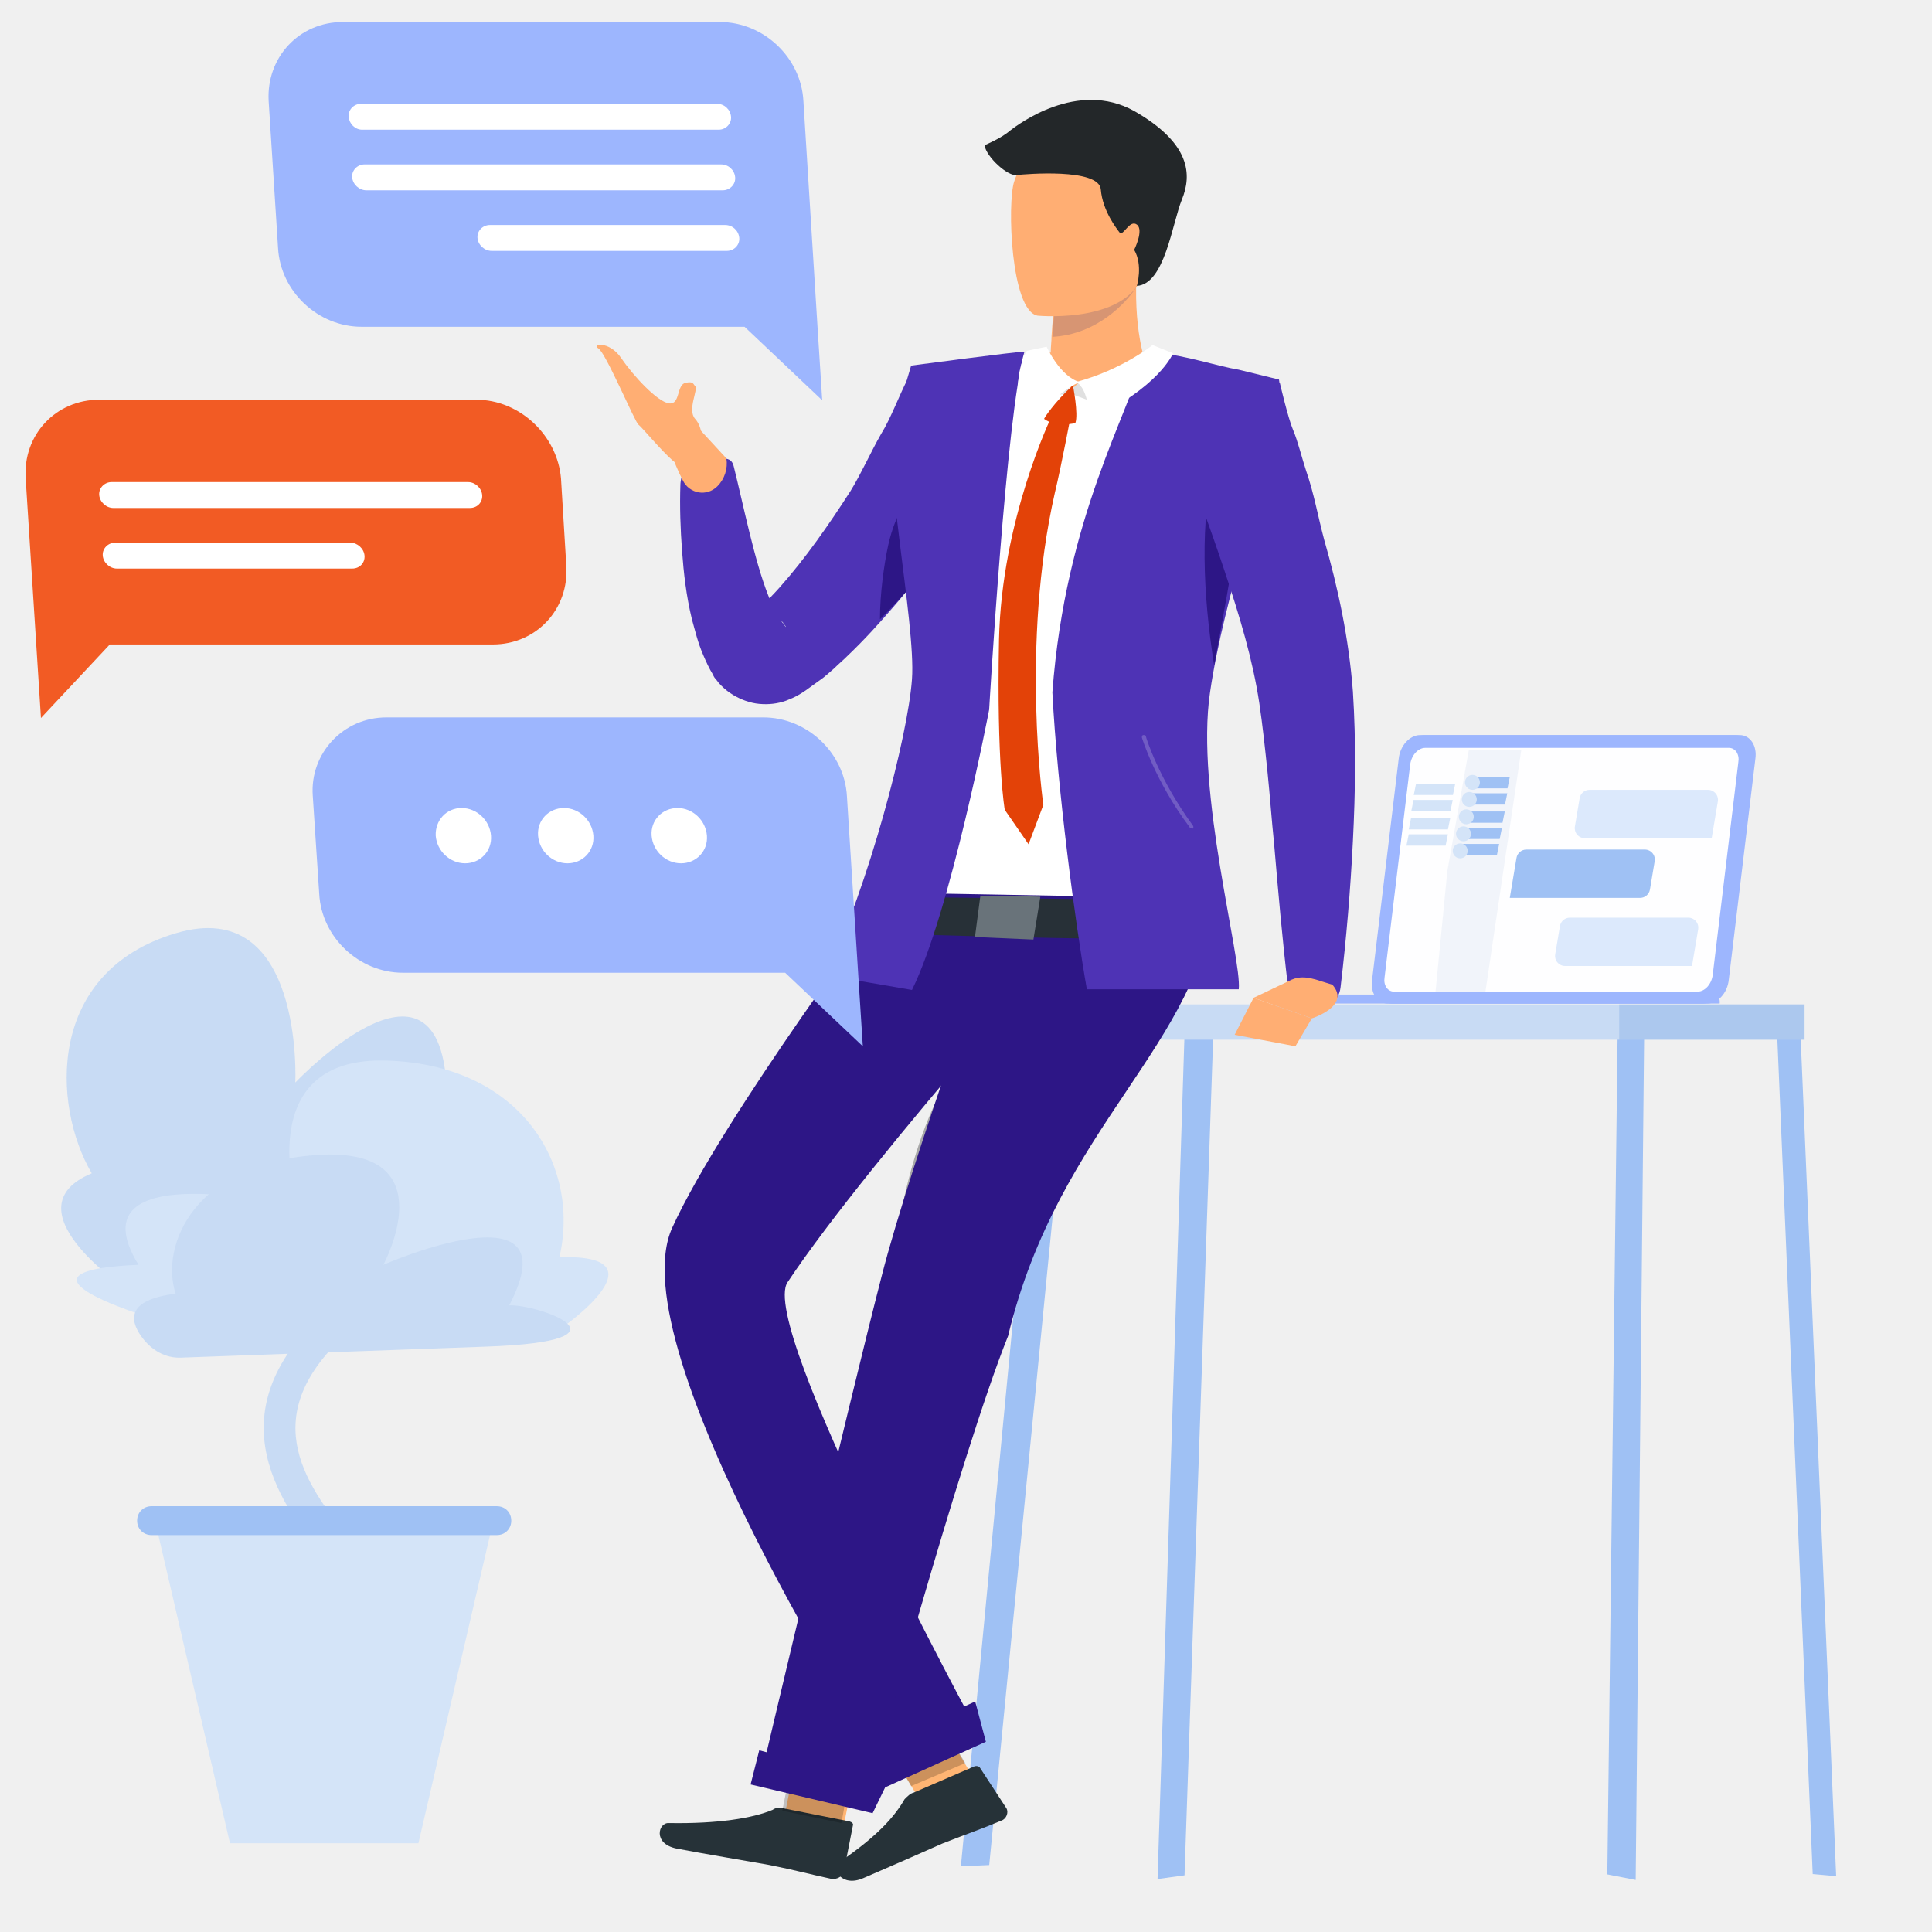
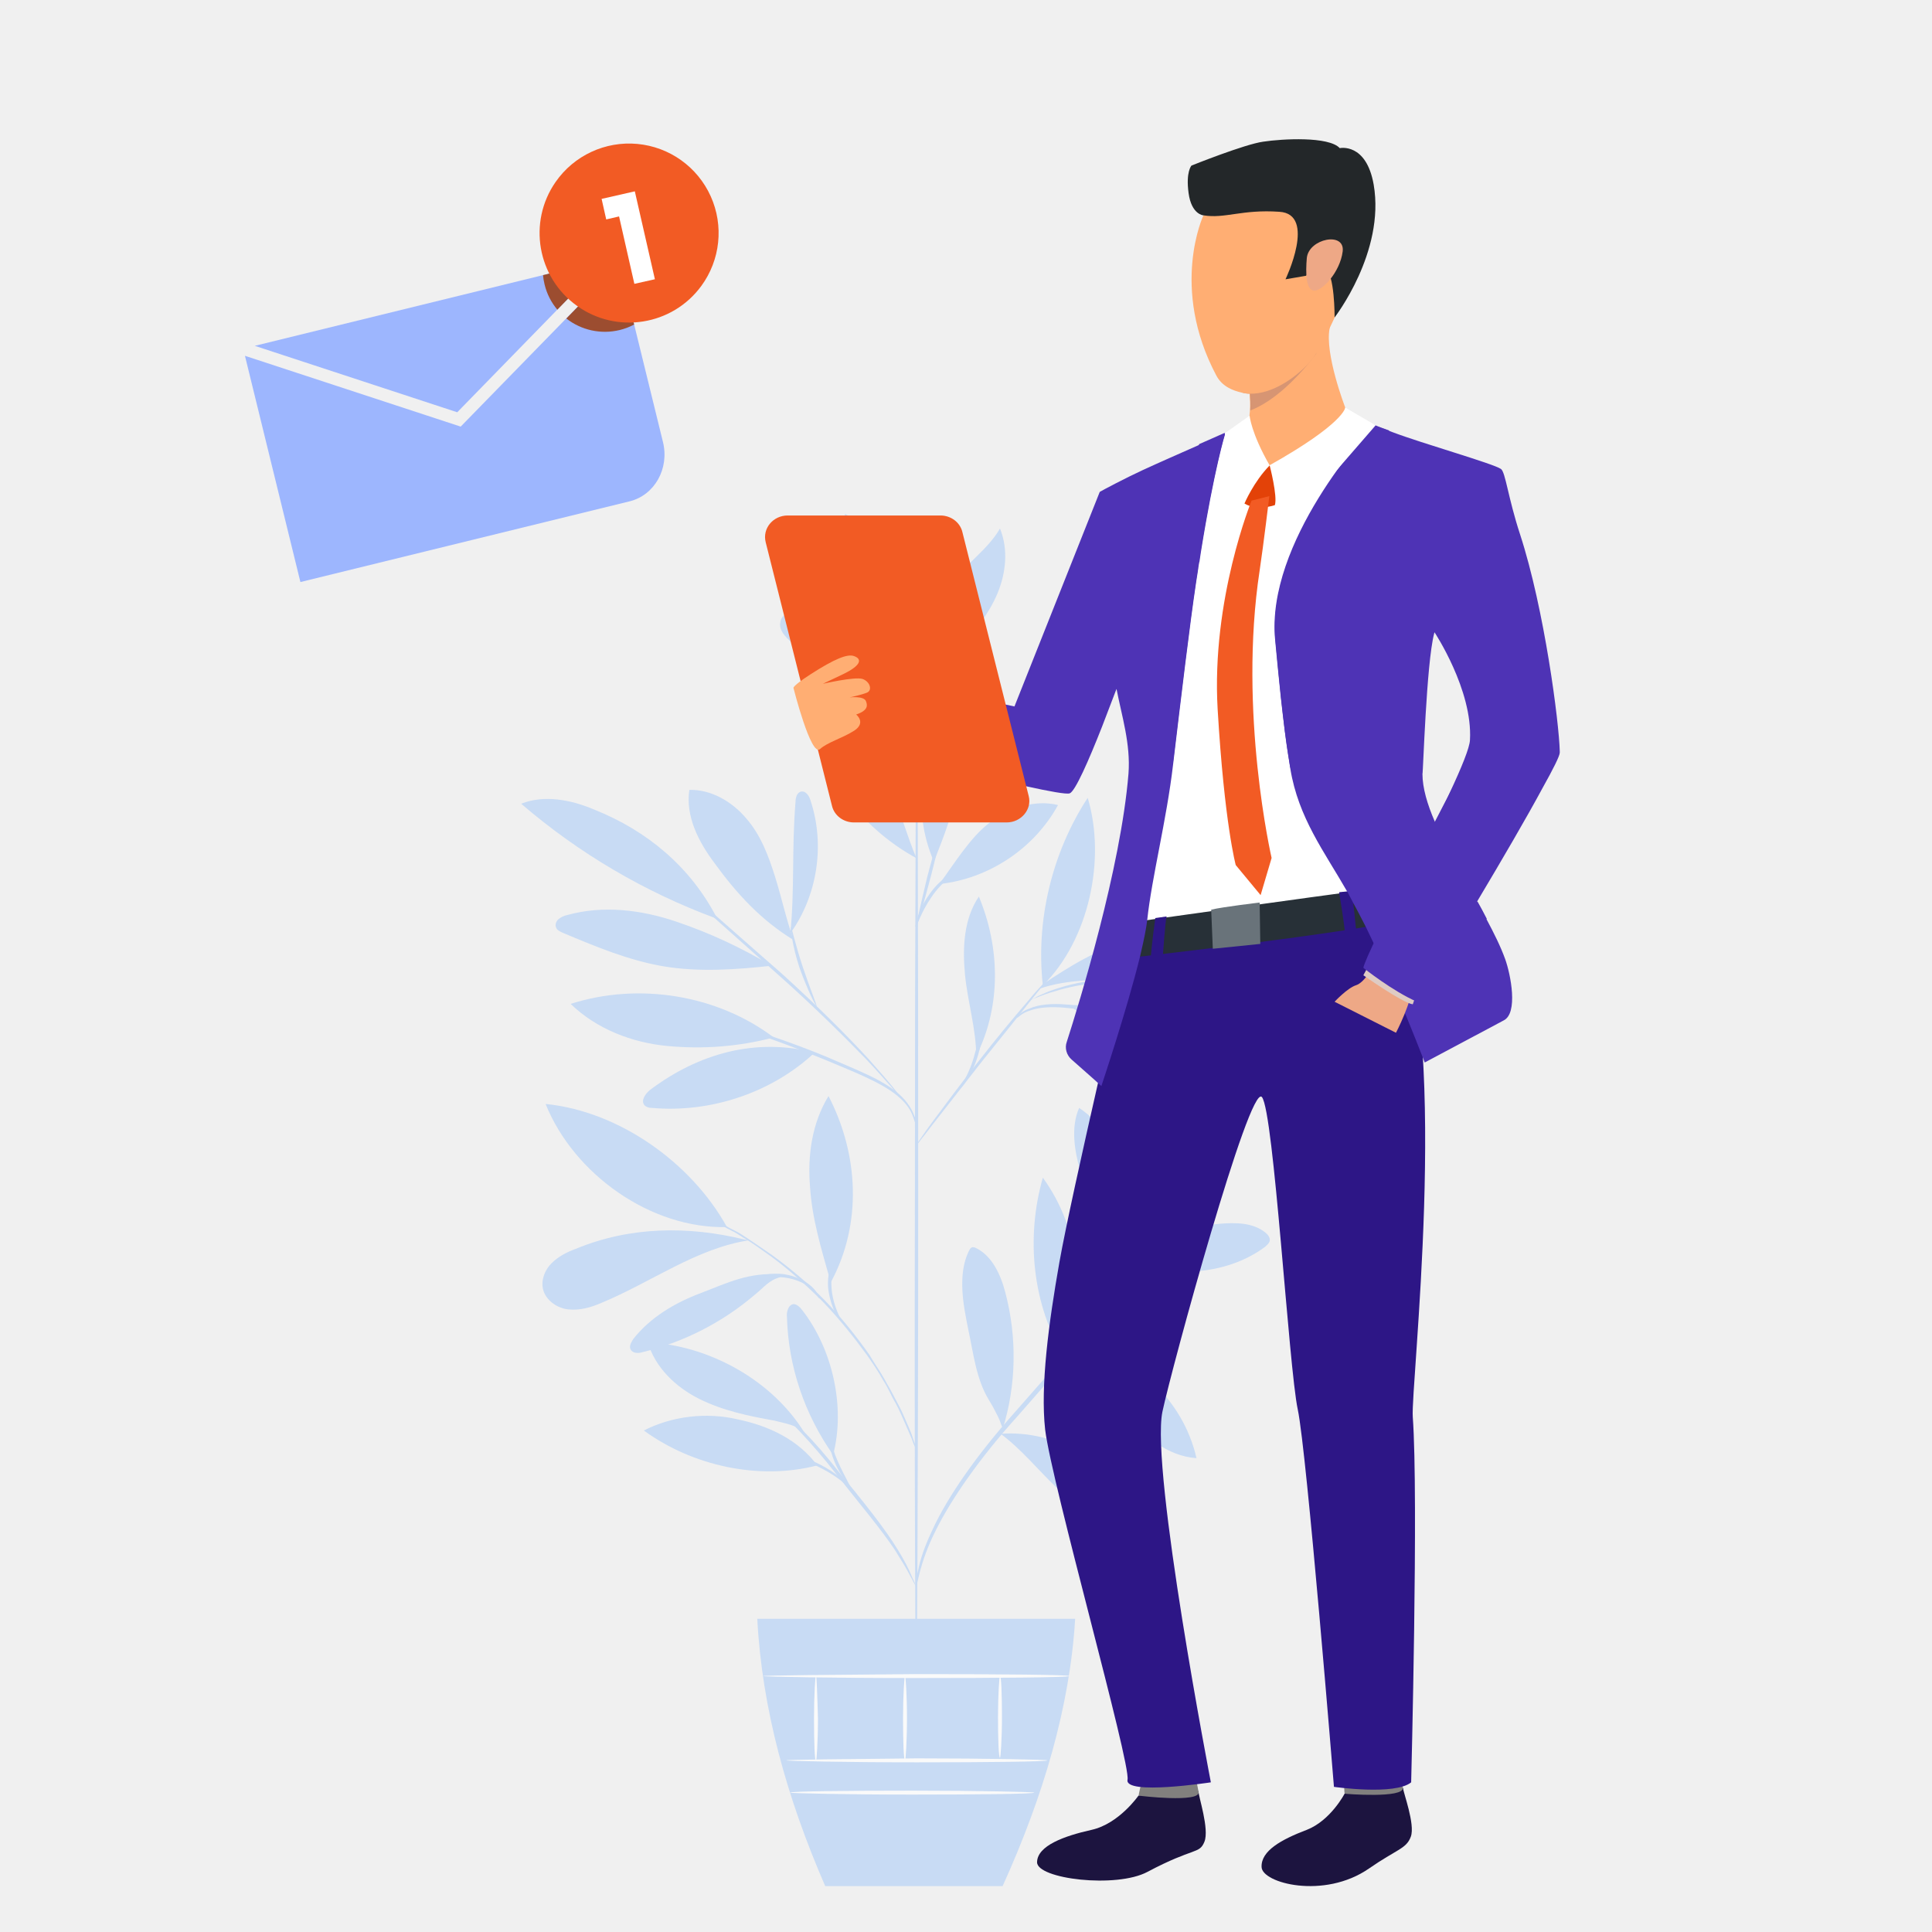
<svg xmlns="http://www.w3.org/2000/svg" width="193" height="193" fill="none">
-   <path d="M38.432 166.198c-.344 0-.687-.138-.962-.344-.687-.549-.824-1.511-.275-2.198.893-1.1-1.305-3.779-3.572-6.527-4.947-5.909-12.367-14.841-2.2-25.147 6.39-6.458 6.253-9.138 5.91-10.031-.619-1.511-3.573-1.855-4.604-1.855h-.068c-.894 0-1.58-.687-1.58-1.58s.686-1.58 1.58-1.58c.618 0 5.977.068 7.557 3.779 1.374 3.229-.756 7.626-6.596 13.466-8.107 8.245-2.542 14.909 2.405 20.886 3.16 3.779 6.115 7.421 3.642 10.512-.344.413-.825.619-1.237.619z" fill="#C8DBF4" />
-   <path d="M15.484 151.907h33.803L41.8 184.13H22.973l-7.489-32.223z" fill="#D4E4F8" />
-   <path d="M15.14 153.35h34.491c.824 0 1.443-.619 1.443-1.443 0-.825-.619-1.443-1.443-1.443h-34.49c-.825 0-1.443.618-1.443 1.443 0 .824.618 1.443 1.443 1.443z" fill="#9FC1F4" />
-   <path d="M44.272 117.966l-31.948 10.581S.78 120.714 9.164 117.21c-3.985-6.801-4.535-20.13 8.382-23.978C30.394 89.385 29.5 108.141 29.5 108.141s15.871-16.764 15.116 3.161c3.023-.825 15.802 2.198-.344 6.664z" fill="#C8DBF4" />
-   <path d="M17.614 132.463h38.75s10.238-7.214-.48-6.87c2.13-9.207-3.848-19.307-17.383-19.65-13.535-.344-8.794 14.634-8.794 14.634s-22.742-5.428-15.872 5.771c-11.199.481-5.427 3.367 3.78 6.115z" fill="#D4E4F8" />
-   <path d="M48.532 134.524l-30.437 1.1c-1.511.068-2.954-.687-3.985-2.13-1.168-1.649-1.443-3.642 3.435-4.26-1.58-4.809 1.855-13.191 14.497-13.878 12.573-.619 6.252 10.992 6.252 10.992s19.032-8.313 12.574 4.054c2.817-.137 13.397 3.573-2.336 4.122z" fill="#C8DBF4" />
-   <path d="M118.33 187.34l2.88-84.232-2.887.396-2.688 84.205 2.695-.369zm42.237-.093l1.032-84.23 2.645.516-.844 84.267-2.833-.553zm20.517-.035l-3.55-83.815 2.344.208 3.549 83.815-2.343-.208z" fill="#9FC1F4" />
-   <path d="M180.28 100.336h-79.566v3.527h79.566v-3.527z" fill="#C8DBF4" />
-   <path d="M98.82 186.311l8.186-83.708-3.034.136-7.984 83.7 2.832-.128z" fill="#9FC1F4" />
-   <path opacity=".2" d="M180.209 100.336h-18.454v3.527h18.454v-3.527z" fill="#3A7CD5" />
-   <path d="M142.315 73.432H173.8c1.037 0 1.75 1.067 1.555 2.379l-2.656 22.064c-.129 1.313-1.101 2.379-2.138 2.379h-31.485c-1.037 0-1.749-1.066-1.555-2.379l2.656-22.064c.194-1.312 1.166-2.379 2.138-2.379z" fill="#9DB6FE" />
-   <path d="M141.862 73.432h31.485c1.037 0 1.749 1.067 1.555 2.379l-2.656 22.064c-.13 1.313-1.102 2.379-2.138 2.379h-31.486c-1.036 0-1.749-1.066-1.554-2.379l2.656-22.064c.129-1.312 1.101-2.379 2.138-2.379z" fill="#9DB6FE" />
-   <path opacity=".99" d="M139.251 99.058c-.312 0-.562-.158-.75-.395-.187-.316-.249-.632-.187-1.027l2.56-21.266c.125-.949.812-1.66 1.499-1.66h30.345c.313 0 .562.158.75.395.187.316.249.632.187 1.028l-2.56 21.265c-.125.95-.812 1.66-1.499 1.66h-30.345z" fill="#fff" />
-   <mask id="mask0" maskUnits="userSpaceOnUse" x="138" y="74" width="36" height="26">
-     <path opacity=".99" d="M139.251 99.058c-.312 0-.562-.158-.75-.395-.187-.316-.249-.632-.187-1.027l2.56-21.266c.125-.949.812-1.66 1.499-1.66h30.345c.313 0 .562.158.75.395.187.316.249.632.187 1.028l-2.56 21.265c-.125.95-.812 1.66-1.499 1.66h-30.345z" fill="#fff" />
-   </mask>
-   <g mask="url(#mask0)">
-     <path d="M148.348 99.352l3.628-24.463h-5.24l-2.15 12.121-1.21 12.342h4.972z" fill="#F1F4FA" />
-   </g>
-   <path d="M129.423 99.352h41.786c.389 0 .648.41.583.902h-43.147c.065-.492.389-.902.778-.902z" fill="#9DB6FE" />
-   <path d="M97.09 177.357l-5.167 2.543-6.48-10.827 5.25-2.543 6.397 10.827z" fill="#FFB573" />
-   <path d="M91.266 179.079l6.07-2.624c.246-.082.493 0 .575.164l2.624 4.019c.246.41 0 1.066-.492 1.23-2.133.903-3.199 1.231-5.906 2.297-1.64.738-5.577 2.461-7.874 3.445-2.215.984-3.28-.984-2.46-1.558 3.855-2.625 5.577-4.594 6.561-6.316.328-.328.574-.575.902-.657z" fill="#263238" />
-   <path opacity=".2" d="M92.907 170.303l-5.167 2.542 3.28 5.578 5.414-2.297-3.527-5.823z" fill="#000" />
-   <path d="M89.052 89.099s-16.897 22.556-21.9 33.548c-5.496 12.057 20.752 52.823 20.752 52.823l9.597-2.789S75.719 132.53 78.67 128.1c8.203-12.385 31.953-38.755 31.953-38.755l-21.572-.246z" fill="#2D1686" />
-   <path opacity=".3" d="M95.368 106.734c-4.593 6.726-6.562 18.701-6.808 26.576 2.625-4.84 5.413-9.925 8.038-14.601 1.723-4.429 3.445-8.776 5.086-12.467-.41-2.543-2.789-4.594-6.316.492z" fill="#000" />
-   <path d="M98.485 173.994l-10.5 4.757-3.034-3.117 12.468-5.659 1.066 4.019z" fill="#2D1686" />
-   <path d="M100.453 43.658a79.432 79.432 0 01-3.28 5.905 81.92 81.92 0 01-3.692 5.578l-1.968 2.707c-.739.902-1.395 1.804-2.133 2.624-1.476 1.723-3.035 3.446-4.757 5.086-.41.41-.903.82-1.313 1.23-.492.41-.902.82-1.394 1.149l-1.477 1.066c-.164.082-.082.082-.656.41-.41.246-.82.41-1.23.574-.902.329-1.805.41-2.707.328-.902-.082-1.805-.41-2.625-.902a6.196 6.196 0 01-1.148-.902 3.564 3.564 0 01-.492-.574c-.164-.164-.328-.41-.328-.492-.41-.657-.739-1.395-.985-1.969-.574-1.312-.82-2.46-1.148-3.61-.574-2.378-.82-4.592-.984-6.807-.164-2.215-.246-4.43-.164-6.726.082-1.477 1.312-2.625 2.788-2.543 1.23.082 2.297-.328 2.543.82.985 3.938 2.05 9.351 3.445 12.878.328.82.739 1.723 1.149 2.297.164.328.41.574.574.82.082.082 0-.082-.082-.164s-.164-.164-.164-.246c-.164-.164-.328-.328-.492-.41-.329-.246-.739-.328-1.149-.41-.41-.082-.738 0-1.148.082-.328.082-.902.492-.492.164l.984-.902c.656-.657 1.312-1.313 1.969-2.051 2.542-2.87 4.84-6.152 7.054-9.597 1.066-1.722 2.05-3.937 3.035-5.66 1.066-1.722 1.804-3.855 2.706-5.577 1.559-1.805 5.742-1.805 7.71-1.313 2.625.82 3.282 4.594 2.051 7.137z" fill="#4E33B5" />
-   <path d="M88.724 54.485c-.41 1.886-.82 4.84-.82 7.382l.82-.82a67.675 67.675 0 005.578-6.562c.738-.902 1.394-1.887 2.05-2.871.41-1.066.738-2.05 1.148-3.117.082-.328.246-.656.329-1.066-2.707-1.313-7.547 0-9.105 7.054z" fill="#2D1686" />
-   <path d="M72.565 45.79l-2.953-3.199-2.953 1.395s.492 1.968 1.559 4.019c.656 1.312 2.378 1.64 3.445.574a3.24 3.24 0 00.902-2.789z" fill="#FFAE73" />
-   <path d="M80.783 169.283l-2.38 11.988 5.874 1.166 2.38-11.988-5.874-1.166z" fill="#FFB573" />
-   <path d="M78.23 180.642l6.643 1.312c.246.082.41.247.328.411l-.902 4.593c-.082.492-.738.82-1.23.738-2.297-.492-3.363-.82-6.234-1.394-1.804-.328-6.726-1.149-9.269-1.641-2.378-.492-1.804-2.625-.738-2.543 4.921.083 8.367-.492 10.335-1.312.328-.246.738-.246 1.067-.164z" fill="#263238" />
-   <path opacity=".2" d="M85.201 175.884l-5.823-1.148-1.23 6.152 5.905 1.23 1.148-6.234z" fill="#000" />
-   <path d="M100.704 89.267s-9.76 26.904-12.631 38.223c-3.2 12.386-12.058 49.953-12.058 49.953l10.745 1.641s9.105-33.568 13.944-45.626c5.033-21.02 19.458-29.263 20.506-43.945-6.562 0-20.506-.246-20.506-.246z" fill="#2D1686" />
-   <path d="M87.17 181.134l-12.187-2.871.864-3.414 12.718 3.414-1.395 2.871z" fill="#2D1686" />
-   <path d="M88.428 89.594s-.87.604-1.612 3.613c0 0 30.399 1.051 33.772.333 0 0 .719-3.32.066-3.475-.692-.159-32.226-.47-32.226-.47z" fill="#273037" />
-   <path d="M103.926 89.579s-4.458-.141-5.999-.036l-.532 4.062 5.839.254.692-4.28z" fill="#69737A" />
-   <path d="M92.497 40.13c.656-2.05 2.46-3.609 4.511-3.937 1.64-.246 2.461-.574 4.512-.656 3.609-.246 9.596 0 13.698.246 2.378.164 4.839.492 6.808.82h.082c2.132.328 3.527 2.379 3.117 4.512-1.067 5.577-3.938 15.092-4.43 24.197-.656 11.975-8.448 13.862.492 24.443l-32.317-.574c-.41-8.285 3.691-15.257 4.347-21.654 1.64-14.929-2.296-22.721-.82-27.397z" fill="#fff" />
-   <path d="M114.397 35.127c-1.64 6.316-7.956 16.487-9.268 34.04.492 9.597 2.296 23.178 3.445 29.658h15.174c.328-3.035-4.347-19.733-2.871-29.658 1.395-9.597 5.66-21.408 6.808-27.232.41-2.215.082-4.02.082-4.02l-4.019-.983c-2.05-.329-5.495-1.477-7.956-1.641-.492-.082-.984-.164-1.395-.164z" fill="#4E33B5" />
-   <path d="M100.699 37.506c5.168 2.87 14.109-.246 14.109-.246s-1.395-2.871-1.313-8.53v-.903c-.574-.246-1.558-.82-2.707-1.395l-5.249 2.707s-.328 1.64-.492 4.43c0 .492-.082 1.066-.082 1.64-2.543.82-4.266 2.297-4.266 2.297z" fill="#FFAE73" />
-   <path d="M105.621 29.221s-.328 1.64-.492 4.43c4.511-.247 7.382-3.446 8.366-4.922v-.902c-.574-.246-1.558-.82-2.707-1.395l-5.167 2.79z" fill="#D79573" />
-   <path d="M103.662 31.534s10.358.99 10.808-5.494c.541-6.485 2.162-10.628-4.413-11.53-6.575-.9-8.016 1.442-8.737 3.604-.72 2.071-.36 12.97 2.342 13.42z" fill="#FFAE73" />
-   <path d="M113.57 28.561s.63-2.071-.27-3.602c0 0 .991-1.982.27-2.522-.721-.54-1.351 1.17-1.711.81-.271-.36-1.712-2.161-1.892-4.323-.18-2.162-7.566-1.531-8.376-1.441-.901.18-3.063-1.801-3.243-2.972 0 0 1.712-.72 2.522-1.441.811-.63 6.755-5.134 12.43-1.982 5.674 3.243 5.764 6.395 4.773 8.827-.99 2.432-1.711 8.466-4.503 8.646z" fill="#232729" />
-   <path opacity=".2" d="M118.991 82.701c-.082 0-.164 0-.164-.082-3.445-4.593-4.758-8.94-4.758-8.94 0-.083 0-.247.164-.247.082 0 .246 0 .246.164 0 .082 1.313 4.266 4.676 8.859a.25.25 0 010 .328c-.082-.082-.164-.082-.164-.082z" fill="#fff" />
-   <path d="M121.288 46.282c-1.395 5.742-1.149 12.96 0 20.178 1.886-9.843 3.034-17.963 4.265-24.525-1.395-.902-3.117-.246-4.265 4.347z" fill="#2D1686" />
-   <path d="M89.38 41.77c.82-2.378 1.64-5.249 1.64-5.249s10.5-1.394 11.32-1.394c-1.805 5.988-3.527 35.762-3.527 35.762s-3.855 20.213-7.71 28.005l-8.613-1.483c4.265-8.858 8.203-23.815 8.613-29.556.41-5.66-3.117-22.311-1.723-26.084z" fill="#4E33B5" />
-   <path d="M107.835 38.162l-1.148 1.066 3.527 1.313-.41-1.313-1.969-1.066z" fill="#E0E0E0" />
-   <path d="M108.82 41.935s0-3.035-1.313-3.773c4.594-1.23 7.629-3.691 7.629-3.691l2.05.82s-1.394 3.445-8.366 6.644z" fill="#fff" />
-   <path d="M105.867 38.08c.246-.082.492.082.656.246l.574.984-3.691.328.656-.984c.082-.164.246-.246.328-.246l1.477-.328z" fill="#E0E0E0" />
-   <path d="M103.16 42.427s1.887-2.953 4.676-4.265c-1.969-.574-3.281-3.527-3.281-3.527l-1.969.41c-.082 0-2.297 4.347.574 7.382z" fill="#fff" />
-   <path d="M127.85 38.244s.82 3.527 1.312 4.675c.492 1.148.902 2.87 1.312 4.101.821 2.379 1.149 4.43 1.805 6.89 1.394 4.84 2.461 9.843 2.871 15.175.328 5.167.246 10.007 0 14.928a214.427 214.427 0 01-1.231 14.6c-.164 1.477-1.476 2.461-2.953 2.297-1.23-.164-2.132-1.148-2.296-2.296-.574-4.758-.985-9.597-1.395-14.355-.246-2.378-.41-4.757-.656-7.136-.246-2.379-.492-4.675-.82-6.89-.656-4.347-1.969-8.694-3.445-13.124a208.191 208.191 0 00-2.297-6.562c-.738-2.214-1.64-4.429-2.461-6.48l-.082-.082c-1.066-2.706.082-6.89 3.035-6.89 2.871-.164 7.301 1.149 7.301 1.149z" fill="#4E33B5" />
-   <path d="M128.67 98.04l-3.445 1.64 5.823 2.051s3.938-1.231 2.051-3.363l-1.066-.328c-1.641-.575-2.461-.493-3.363 0z" fill="#FFAE73" />
-   <path d="M123.338 103.371l6.07 1.148 1.641-2.788-5.824-2.051-1.887 3.691z" fill="#FFAE73" />
-   <path d="M107.179 38.49s.575 2.87.246 3.773c0 0-1.886.492-3.116-.41-.083 0 1.066-1.723 2.87-3.363z" fill="#E34208" />
-   <path d="M105.047 41.607s-5.004 10.335-5.25 22.31c-.246 12.386.574 16.98.574 16.98l2.379 3.444 1.476-3.937s-2.296-15.995 1.149-31.169c.656-2.707 1.64-7.956 1.64-7.956l-1.968.328z" fill="#E34208" />
-   <path d="M70.104 47.595s-1.722-.657-2.87-1.559c-1.149-.984-3.117-3.363-3.446-3.609-.328-.164-3.28-7.218-4.019-7.628-.738-.41 1.067-.82 2.297.984 1.23 1.805 3.609 4.347 4.757 4.511 1.149.165.739-1.804 1.64-2.05.821-.164.739.082.985.328.328.328-.82 2.379 0 3.28.82.903.574 2.298 1.148 3.036.575.738.657-.328.657-.328l-1.149 3.035z" fill="#FFAE73" />
-   <path d="M34.24 2.201h37.672c4.348 0 8.11 3.527 8.345 7.875l1.41 22.568.47 7.346-7.757-7.346H36.12c-4.348 0-8.11-3.526-8.344-7.875l-.94-14.692C26.6 5.726 29.89 2.2 34.24 2.2z" fill="#9DB6FE" />
-   <path d="M36.18 12.956h35.614c.705 0 1.293-.588 1.234-1.293a1.411 1.411 0 00-1.41-1.293H36.062c-.705 0-1.293.588-1.234 1.293.059.705.646 1.293 1.352 1.293zm.411 6.054h35.615c.705 0 1.293-.588 1.234-1.293a1.411 1.411 0 00-1.41-1.293H36.414c-.705 0-1.293.587-1.234 1.293.059.705.705 1.293 1.41 1.293zm12.518 6.053h23.508c.705 0 1.293-.588 1.234-1.293a1.411 1.411 0 00-1.41-1.293H48.933c-.706 0-1.293.588-1.234 1.293.058.705.705 1.293 1.41 1.293z" fill="#fff" />
-   <path d="M47.581 39.931H9.91c-4.35 0-7.64 3.527-7.346 7.876L3.62 64.38l.47 7.346 6.877-7.346h38.259c4.349 0 7.64-3.526 7.346-7.875l-.53-8.698c-.352-4.29-4.113-7.876-8.462-7.876z" fill="#F25B24" />
-   <path d="M46.934 50.745H11.32c-.705 0-1.352-.588-1.41-1.293-.06-.705.529-1.293 1.234-1.293h35.614c.706 0 1.352.588 1.41 1.293.06.705-.47 1.293-1.233 1.293zM35.18 56.798H11.674c-.705 0-1.352-.587-1.41-1.293-.06-.705.528-1.293 1.233-1.293h23.508c.706 0 1.352.588 1.41 1.293.06.706-.47 1.293-1.233 1.293z" fill="#fff" />
-   <path d="M38.59 71.667h37.67c4.35 0 8.11 3.526 8.346 7.875l1.117 17.631.47 7.346-7.758-7.346h-38.2c-4.35 0-8.11-3.526-8.345-7.875l-.647-9.814c-.294-4.232 3.056-7.817 7.346-7.817z" fill="#9DB6FE" />
-   <path d="M53.752 83.48c.117 1.528 1.41 2.762 2.938 2.762 1.528 0 2.704-1.234 2.586-2.762-.117-1.528-1.41-2.762-2.938-2.762-1.528 0-2.704 1.234-2.586 2.762zm-10.226 0c.117 1.528 1.41 2.762 2.938 2.762 1.528 0 2.704-1.234 2.586-2.762-.117-1.528-1.41-2.762-2.938-2.762-1.528 0-2.645 1.234-2.586 2.762zm21.568 0c.118 1.528 1.41 2.762 2.939 2.762 1.528 0 2.703-1.234 2.586-2.762-.118-1.528-1.41-2.762-2.939-2.762-1.528 0-2.703 1.234-2.586 2.762z" fill="#fff" />
-   <path d="M141.458 78.29h3.915l-.23 1.129h-3.914l.229-1.13z" fill="#D4E4F8" />
-   <path d="M146.908 77.626h3.914l-.229 1.13h-3.915l.23-1.13z" fill="#9FC1F4" />
-   <path d="M157.802 79.737a.999.999 0 01.986-.834h11.832a1 1 0 01.986 1.166l-.615 3.662h-12.678a1 1 0 01-.987-1.166l.476-2.828zm-1.967 12.77a1 1 0 01.986-.835h11.833a1 1 0 01.986 1.166l-.615 3.662h-12.679a1 1 0 01-.986-1.166l.475-2.827z" fill="#DCE9FC" />
-   <path d="M151.493 85.704a1 1 0 01.987-.835h11.832a1 1 0 01.986 1.166l-.475 2.828a1 1 0 01-.986.834h-13.014l.67-3.993z" fill="#9FC1F4" />
-   <path d="M141.208 79.91h3.915l-.229 1.129h-3.915l.229-1.13z" fill="#D4E4F8" />
-   <path d="M146.658 79.246h3.915l-.229 1.13h-3.915l.229-1.13z" fill="#9FC1F4" />
-   <path d="M140.959 81.727h3.915l-.229 1.13h-3.915l.229-1.13z" fill="#D4E4F8" />
-   <path d="M146.409 81.064h3.915l-.229 1.13h-3.915l.229-1.13zm-.28 1.62h3.914l-.229 1.13H145.9l.229-1.13z" fill="#9FC1F4" />
-   <path d="M140.726 83.347h3.915l-.229 1.13h-3.915l.229-1.13z" fill="#D4E4F8" />
-   <path d="M145.848 84.305h3.915l-.229 1.129h-3.915l.229-1.13z" fill="#9FC1F4" />
-   <circle cx="147.092" cy="78.157" r=".746" fill="#D4E4F8" />
-   <circle cx="146.779" cy="79.86" r=".746" fill="#D4E4F8" />
-   <circle cx="146.479" cy="81.596" r=".746" fill="#D4E4F8" />
-   <circle cx="146.199" cy="83.298" r=".746" fill="#D4E4F8" />
-   <circle cx="145.869" cy="85" r=".746" fill="#D4E4F8" />
+   <path d="M112.214 125.539a21.813 21.813 0 019.619-3.288c1.581-.132 3.294-.132 4.546.855.263.197.527.526.461.855-.066.263-.263.394-.461.592-3.887 2.894-9.817 3.288-14.165.986zm.264-.263c2.174-1.71 4.348-3.42 6.193-5.459 1.845-2.039 3.36-4.472 3.887-7.169.197-.789.197-1.775-.33-2.433-4.941 3.88-8.828 8.879-9.75 15.061z" fill="#C8DBF4" />
+   <path d="M112.28 125.539c.396-2.697.527-5.459-.131-8.155-.593-2.631-2.043-5.196-4.349-6.709-.856 1.973-.461 4.275.132 6.38a31.033 31.033 0 004.282 9.076m-4.809 8.09c2.965.329 5.534 1.907 7.708 3.88a14.747 14.747 0 014.414 7.564c-2.898-.198-5.336-2.237-7.115-4.473-1.779-2.302-3.03-4.801-5.007-6.971zm-1.054 1.381c2.372-5.854 1.515-12.891-2.174-17.955-1.713 5.985-1.054 12.693 2.174 17.955zm-6.391 7.629c2.701-.197 5.403.461 7.708 1.776 2.306 1.315 4.217 3.354 5.403 5.722.132.329.329.723.066 1.052-.198.263-.527.263-.857.263-2.569-.197-4.875-1.71-6.786-3.486-1.844-1.775-3.491-3.814-5.534-5.327zm.198-.46c1.384-4.407 1.45-9.208.264-13.68-.461-1.776-1.318-3.618-2.9-4.407-.13-.066-.329-.131-.46-.066-.132.066-.198.198-.264.329-.593 1.184-.725 2.565-.659 3.946.066 1.316.33 2.631.593 3.947.527 2.433.79 4.998 2.109 7.103.329.526.593 1.052.856 1.578.264.526.264.724.461 1.118m-16.932 2.697c1.252-4.801-.066-10.589-3.096-14.47-.198-.263-.527-.591-.857-.591-.527.065-.724.789-.658 1.315.131 4.933 1.778 9.734 4.611 13.746zm-1.581 1.052c-5.798 1.513-12.452.066-17.327-3.486 2.833-1.447 6.259-1.841 9.355-1.118 3.163.658 6.061 2.039 7.972 4.604zm-1.252-3.223c-3.228-5.261-9.487-8.747-15.68-9.076.725 2.499 2.767 4.472 5.14 5.656 2.37 1.184 4.94 1.71 7.51 2.171.988.263 2.371.46 3.03 1.249zm2.504-15.389c-.857-3.026-1.779-6.051-1.977-9.208-.263-3.157.198-6.38 1.845-9.076 3.03 5.853 3.36 12.759.264 18.547M72.62 122.58c-3.558-6.446-10.805-11.576-18.118-12.299 2.833 7.037 10.54 12.496 18.117 12.299zm2.24 1.315c-5.271.789-9.817 4.209-14.758 6.248-1.054.46-2.174.789-3.36.658-1.12-.132-2.24-.921-2.504-2.039-.197-.921.198-1.907.857-2.565.659-.658 1.515-1.118 2.437-1.447 5.403-2.236 11.2-2.302 16.866-.921" fill="#C8DBF4" />
+   <path d="M77.956 127.578c-1.186.329-1.581.986-2.57 1.776a27.13 27.13 0 01-11.2 5.722c-.395.131-.988.131-1.185-.264-.198-.328.065-.723.263-1.052 1.713-2.17 4.15-3.617 6.786-4.604 2.57-.986 4.81-2.104 7.906-1.841m3.426-22.164c-4.283 4.012-10.41 6.051-16.273 5.524-.264 0-.527-.065-.725-.263-.395-.46.066-1.118.527-1.512 4.875-3.683 10.607-5.262 16.47-3.749z" fill="#C8DBF4" />
+   <path d="M77.297 103.638c-5.666-4.275-13.506-5.525-20.292-3.354 2.57 2.499 6.127 3.88 9.685 4.209 3.558.329 7.115.066 10.607-.855zm1.647-10.26c.46-4.735.132-8.484.527-13.285 0-.395.132-.855.461-.987.527-.197.922.395 1.054.92 1.45 4.407.659 9.472-2.042 13.22" fill="#C8DBF4" />
+   <path d="M79.273 93.904c-3.228-1.973-5.665-4.604-7.905-7.695-1.581-2.104-2.9-4.67-2.504-7.3 2.174-.066 4.282 1.184 5.666 2.828 1.45 1.644 2.24 3.749 2.899 5.853.659 2.105 1.12 4.275 1.844 6.314zm-7.773-2.17A63.644 63.644 0 0152.063 80.29c2.306-.921 5.007-.395 7.313.592 5.27 2.104 9.619 5.721 12.254 10.852m5.47 4.736c-3.558.394-7.248.657-10.805.065-3.492-.592-6.786-1.973-10.08-3.354-.264-.132-.593-.263-.66-.526-.131-.263 0-.658.264-.855a2.04 2.04 0 01.857-.395c3.557-.986 7.379-.526 10.87.658 3.492 1.184 6.39 2.565 9.553 4.406zm20.488 8.878c2.438-4.933 2.306-10.72.198-15.785-1.515 2.236-1.647 5.13-1.383 7.827.263 2.696 1.12 5.459 1.12 8.155m9.816-5.13c6.127-.131 12.254 2.5 16.405 6.972-3.031.46-6.193-.329-8.96-1.644-2.767-1.381-5.271-3.223-7.708-5.13m6.851-2.368c2.965-.263 5.864-.592 8.763.263 2.898.855 5.468 2.894 6.654 5.656-2.767.329-5.6-.394-8.17-1.513-2.569-1.249-4.941-2.828-7.247-4.406zm-9.75.065c2.701-1.775 5.468-3.551 8.564-4.274 3.163-.724 6.786-.198 8.96 2.17-2.503 1.513-5.6 1.644-8.564 1.644-2.965 0-6.523-.066-9.29.921" fill="#C8DBF4" />
+   <path d="M104.177 98.442c4.612-4.538 6.325-12.627 4.48-18.744-3.558 5.459-5.205 12.233-4.48 18.744zM91.528 85.683c-.857-2.04-1.45-4.144-2.24-6.183-.79-2.038-1.713-4.077-3.229-5.722-1.449-1.644-3.491-2.828-5.665-2.96 1.383 6.183 5.468 11.774 11.068 14.865m2.372 2.631c1.449-1.973 3.096-4.67 5.007-6.117 1.976-1.447 4.479-2.367 6.851-1.775-2.372 4.34-6.917 7.366-11.858 7.892zm-.462-2.434c.922-2.367 1.91-4.8 2.24-7.366.395-2.565.132-5.261-1.12-7.432-2.503 4.736-3.36 9.866-1.252 14.864m-1.712-14.864c-1.45-4.735-5.732-8.221-10.41-9.8-.593-.197-1.186-.394-1.844-.263-.593.066-1.252.527-1.318 1.119-.198.789.527 1.512 1.12 2.038a35.607 35.607 0 0012.452 6.906zm-.066-3.88c-.198-3.026-.396-6.117-1.384-9.01-.988-2.895-2.899-5.591-5.666-6.84-.461 3.09.857 6.116 2.504 8.747 1.647 2.63 3.623 5.13 4.612 8.09m-.001 1.117c1.186-3.42 1.318-7.826 3.36-10.786 1.45-2.105 3.756-3.552 5.007-5.722.857 2.105.593 4.472-.263 6.511-.857 2.04-2.306 3.815-3.821 5.46-1.516 1.578-2.833 2.827-4.283 4.537z" fill="#C8DBF4" />
+   <path d="M91.527 170.657c.066 0 .198-22.954.198-51.3 0-28.347-.066-51.3-.132-51.3s-.198 22.953-.198 51.3c-.065 28.346.066 51.3.132 51.3z" fill="#C8DBF4" />
+   <path d="M71.434 101.862s.329.132.856.329c.593.197 1.45.46 2.372.789a121.25 121.25 0 017.774 2.894c2.965 1.25 5.732 2.302 7.313 3.683.79.658 1.252 1.381 1.45 1.973.197.526.263.855.329.855v-.263c0-.131-.066-.395-.198-.658-.198-.592-.659-1.381-1.45-2.104-.79-.724-1.91-1.381-3.162-1.973-1.252-.592-2.7-1.184-4.216-1.842-3.03-1.249-5.798-2.17-7.774-2.828-.988-.329-1.845-.526-2.438-.723a13.075 13.075 0 01-.856-.132z" fill="#C8DBF4" />
+   <path d="M64.845 85.749l.264.263c.198.197.461.394.725.723.658.592 1.647 1.447 2.767 2.5 2.371 2.104 5.6 4.998 9.157 8.155 3.558 3.157 6.654 6.248 8.828 8.484 1.055 1.118 1.91 2.105 2.504 2.762.263.329.461.526.659.79a.792.792 0 00.263.263s-.066-.132-.197-.263a11.92 11.92 0 00-.593-.79c-.527-.657-1.384-1.644-2.438-2.828-2.108-2.302-5.205-5.393-8.762-8.616-3.624-3.156-6.852-6.05-9.224-8.09-1.186-.986-2.108-1.84-2.833-2.433-.33-.263-.593-.46-.79-.657-.198-.263-.33-.33-.33-.263z" fill="#C8DBF4" />
+   <path d="M81.58 100.547c.065-.066-.66-1.776-1.384-3.946-.725-2.17-1.12-4.012-1.186-4.012-.066 0 .132 1.907.856 4.077.396 1.118.79 2.04 1.12 2.763.33.723.593 1.118.593 1.118zm9.947 13.877s.198-.197.527-.658c.396-.46.857-1.118 1.384-1.775 1.186-1.513 2.833-3.618 4.677-5.985 1.845-2.302 3.558-4.407 4.744-5.92.593-.723 1.054-1.315 1.449-1.775.33-.395.527-.658.527-.658l-.593.592a24.52 24.52 0 00-1.515 1.71 150.03 150.03 0 00-4.81 5.853c-1.844 2.302-3.425 4.473-4.611 6.051a42.927 42.927 0 00-1.318 1.842c-.329.46-.527.723-.46.723z" fill="#C8DBF4" />
+   <path d="M95.876 108.768c.066.066 1.251-1.316 1.844-3.42.462-1.513.462-2.828.396-3.486h-.132c.066.263.132.395.132.395v-.395h-.132c-.066.592-.132 1.907-.593 3.354-.527 2.105-1.581 3.552-1.515 3.552zm5.731-7.103c.066.066.396-.461 1.318-.724.857-.329 2.174-.394 3.558-.263 1.449.132 2.701.329 3.623.592.923.197 1.45.395 1.515.329 0-.066-.527-.263-1.449-.592-.922-.263-2.174-.592-3.623-.658-1.45-.131-2.833 0-3.69.395-.988.329-1.317.921-1.252.921zm1.318-1.775c0 .065.725-.33 1.976-.724 1.252-.395 2.965-.855 4.942-.987 1.976-.131 3.755 0 5.007.263 1.251.198 2.042.46 2.042.395 0 0-.198-.132-.527-.197-.33-.132-.857-.263-1.515-.395-1.252-.263-3.097-.526-5.073-.329-1.977.132-3.756.658-5.007 1.118-.593.263-1.12.46-1.384.658a3.754 3.754 0 01-.461.197zm-11.397-7.301c.065 0 .724-2.236 1.449-4.999.725-2.762 1.186-5.064 1.12-5.064-.066 0-.725 2.236-1.45 4.999-.658 2.762-1.185 5.064-1.12 5.064z" fill="#C8DBF4" />
+   <path d="M91.462 92.588c.131 0 .527-1.447 1.58-2.96 1.055-1.578 2.373-2.367 2.373-2.433 0-.065-.396.132-.923.46-.527.33-1.186.987-1.713 1.776-1.12 1.579-1.383 3.157-1.317 3.157zm.065 65.836c.066 0 .132-.526.395-1.513.264-.986.725-2.367 1.516-3.946 1.58-3.223 4.48-7.366 8.169-11.444 1.845-2.104 3.558-4.012 5.073-5.919 1.515-1.842 2.767-3.683 3.624-5.262.922-1.578 1.515-2.959 1.844-3.88.198-.46.264-.855.33-1.118.066-.263.131-.395.066-.395 0 0-.198.527-.593 1.447a33.87 33.87 0 01-1.911 3.815c-.922 1.578-2.174 3.288-3.689 5.13-1.516 1.841-3.294 3.815-5.073 5.853-3.69 4.144-6.589 8.287-8.104 11.576-.79 1.644-1.252 3.025-1.45 4.078-.13.526-.197.855-.197 1.183v.395zm-18.183-20.52s.33.197.922.526c.593.329 1.45.855 2.438 1.644.988.79 2.108 1.776 3.228 2.96a58.542 58.542 0 013.492 4.078c2.371 3.025 4.611 5.656 5.995 7.76.659 1.053 1.186 1.908 1.515 2.565.33.592.527.987.527.987s0-.066-.066-.263c-.065-.197-.197-.395-.329-.724-.264-.657-.725-1.578-1.383-2.63-1.318-2.171-3.492-4.867-5.93-7.827-1.186-1.513-2.372-2.894-3.558-4.078a40.413 40.413 0 00-3.294-2.959c-1.054-.724-1.91-1.25-2.569-1.579-.33-.131-.593-.263-.725-.329l-.263-.131z" fill="#C8DBF4" />
+   <path d="M73.015 144.547c0 .065.79.131 2.042.263 1.252.131 2.965.394 4.744.92 1.779.592 3.294 1.447 4.282 2.237.988.789 1.45 1.381 1.515 1.381 0 0-.066-.197-.33-.461-.197-.263-.592-.657-1.053-1.052-.988-.855-2.438-1.776-4.348-2.368-1.845-.592-3.624-.723-4.876-.855-1.186-.065-1.976-.065-1.976-.065z" fill="#C8DBF4" />
+   <path d="M84.94 148.624c.131-.066-.791-1.447-1.516-3.288-.659-1.908-.79-3.552-.922-3.486-.066 0-.066.395.066 1.052.065.658.263 1.579.593 2.565a8.24 8.24 0 001.185 2.302c.33.592.593.921.593.855zM67.48 120.08s.132.066.33.198c.263.131.593.263.922.46.396.197.923.395 1.516.723a17.89 17.89 0 011.91.987c.33.197.725.395 1.12.592.395.197.725.46 1.186.723.79.461 1.647 1.118 2.504 1.71 1.712 1.25 3.491 2.828 5.204 4.538 1.713 1.776 3.163 3.618 4.414 5.328.593.855 1.186 1.71 1.647 2.565.264.394.462.789.66 1.184.197.394.394.789.592 1.118.395.723.659 1.381.922 1.973.264.592.462 1.052.66 1.513.131.394.263.723.395.986a2.8 2.8 0 00.131.329s0-.132-.066-.329c-.065-.263-.197-.592-.329-.986-.132-.461-.33-.921-.593-1.513-.263-.592-.527-1.25-.922-1.973-.198-.395-.396-.724-.593-1.118-.198-.395-.461-.79-.659-1.184-.461-.855-1.054-1.644-1.581-2.565-1.252-1.776-2.701-3.618-4.414-5.393-1.713-1.776-3.558-3.289-5.27-4.538a176.13 176.13 0 00-2.504-1.71c-.396-.263-.79-.527-1.186-.724-.395-.197-.79-.394-1.12-.592a27.742 27.742 0 00-1.977-.986c-.593-.263-1.12-.461-1.515-.658a7.677 7.677 0 01-.988-.395c-.264-.197-.395-.263-.395-.263z" fill="#C8DBF4" />
+   <path d="M81.843 129.683s-.132-.592-.79-1.184c-.66-.592-1.845-1.184-3.163-1.25-1.383-.066-2.57.329-3.36.658s-1.252.592-1.252.592c0 .066.527-.132 1.318-.395.79-.263 1.976-.592 3.294-.526 1.318.066 2.372.526 3.03 1.052.66.592.857 1.118.923 1.053zm2.174 2.236c.066-.066-.725-1.25-.922-2.96-.198-1.71.329-3.025.197-3.091-.066 0-.198.329-.395.855-.132.526-.264 1.381-.132 2.236.132.855.395 1.645.659 2.171.33.526.527.789.593.789zm23.388 29.793c-.527 8.747-3.162 17.692-7.247 26.703H82.436c-3.888-8.945-6.325-17.824-6.786-26.703h31.755z" fill="#C8DBF4" />
+   <path d="M78.549 175.853c0 .065 5.863.197 13.044.197s13.045-.066 13.045-.197c0-.066-5.864-.198-13.045-.198-7.18.066-13.044.132-13.044.198zm.395 3.222c0 .066 5.468.198 12.188.198 6.72 0 12.188-.066 12.188-.198 0-.066-5.468-.197-12.188-.197-6.72 0-12.188.066-12.188.197zm20.95-11.641c-.065 0-.197 1.842-.197 4.078s.066 4.078.197 4.078c.066 0 .198-1.842.198-4.078s-.066-4.078-.198-4.078z" fill="#FAFAFA" />
+   <path d="M90.407 167.434c-.066 0-.197 1.908-.197 4.21 0 2.301.066 4.209.197 4.209.066 0 .198-1.908.198-4.209 0-2.302-.132-4.21-.198-4.21zm-8.894-.065c-.066 0-.197 1.907-.197 4.275 0 2.367.066 4.275.197 4.275.066 0 .198-1.908.198-4.275-.066-2.368-.132-4.275-.198-4.275z" fill="#FAFAFA" />
+   <path d="M76.243 167.434c0 .066 6.851.198 15.284.198s15.285-.066 15.285-.198c0-.131-6.852-.197-15.285-.197-8.433.066-15.284.131-15.284.197z" fill="#FAFAFA" />
+   <path d="M113.733 179.372s-1.937 2.808-4.68 3.422c-2.743.613-5.421 1.581-5.454 3.227-.032 1.679 7.907 2.647 11.037.968 4.68-2.485 5.164-1.742 5.68-3.001s-.613-4.583-.581-5.003c.032-.452-6.002.387-6.002.387z" fill="#1C143F" />
+   <path d="M114.056 177.985s-.355 1.355-.291 1.388c.065.032 6.164.742 5.97-.356-.161-.871-.355-1.839-.355-1.839l-5.324.807z" fill="#81807E" />
+   <path d="M134.322 179.179s-1.388 2.679-3.776 3.615c-2.549.968-4.582 2.098-4.518 3.711.032 1.614 6.229 3.26 10.714.162 2.84-1.969 3.744-1.969 4.195-3.195.452-1.227-.774-4.455-.774-4.842 0-.484-5.841.549-5.841.549z" fill="#1C143F" />
+   <path d="M134.257 177.791s.033 1.355.065 1.388c.064.032 5.97.484 5.809-.581-.129-.839-.581-1.872-.581-1.872l-5.293 1.065z" fill="#81807E" />
+   <path d="M112.571 95.713s-5.486 23.304-6.745 30.404c-1.065 6.036-1.904 12.33-1.42 16.687.646 5.39 8.584 33.405 8.229 34.987-.322 1.581 8.326.258 8.326.258s-6.034-31.211-4.84-37.02c.903-4.293 8.713-32.889 9.939-31.437 1.194 1.452 2.679 26.983 3.582 31.211.904 4.228 3.615 37.698 3.615 37.698s6.099.871 7.713-.452c0 0 .742-28.564.161-36.504-.226-3.034 3.679-36.278-1.323-49.672-2.582-7.101-27.237 3.84-27.237 3.84z" fill="#2D1686" />
+   <path d="M146.133 46.17l-11.682-4.647-10.004.806-2.066.904-12.101 6.036 3.162 22.206c1.065 3.97-.839 11.716-1.032 15.815-.162 3.26.935 4.744.968 4.776l26.043-3.518s1.161-7.875 1.258-12.135l5.454-30.243z" fill="#fff" />
+   <path d="M113.345 92.099s-.613.677-.774 3.614c0 0 24.655-2.775 27.269-3.873 0 0 .097-3.227-.452-3.292-.581-.064-26.043 3.55-26.043 3.55z" fill="#273037" />
+   <path d="M133.773 89.13s.549 3.26.581 4.13l1.129-.225s-.322-3.454-.484-4.035l-1.226.13zm-18.362 2.581s-.42 2.97-.452 4.1l1.194-.162s.258-3.712.387-4.1l-1.129.162z" fill="#2D1686" />
+   <path d="M134.386 40.715c-.064 3.712-7.583 5.778-7.583 5.778s-3.131-3.776-2.388-4.131c.29-.13.419-.71.451-1.356.033-.613 0-1.259-.032-1.678-.032-.259-.032-.42-.032-.42s1.065-1.097 2.42-2.388c2.388-2.26 5.648-5.165 5.648-4.003 0 .065 0 .13-.033.226-.548 2.55 1.549 7.972 1.549 7.972z" fill="#FFAE73" />
+   <path d="M131.514 35.261c0 .032-.322.484-.871 1.13-1.162 1.388-3.324 3.68-5.744 4.615.032-.613 0-1.259-.033-1.678-.258 0-.484-.033-.742-.097.678-1.13 1.646-2.292 1.646-2.292l1.517-.42 4.227-1.258z" fill="#D79573" />
+   <path d="M132.934 32.55c-.645 1.355-1.258 2.356-1.452 2.743-.129.258-.42.678-.871 1.13-1.227 1.291-3.518 2.97-5.777 2.905-.258 0-.484-.033-.742-.097-.904-.194-2.001-.613-2.582-1.71-4.679-8.812-1.291-16.01-1.291-16.01s12.78-3.485 14.781.226c1.419 2.583-.517 7.618-2.066 10.813z" fill="#FFAE73" />
+   <path d="M120.219 21.512s-1.194-.065-1.484-2.227c-.291-2.13.29-2.744.29-2.744s5.293-2.13 7.164-2.388c1.904-.29 6.551-.55 7.649.645 0 0 2.646-.58 3.388 3.647 1.162 6.746-3.905 13.266-3.905 13.266s.033-4.39-.968-4.97c-1-.582-1.872.806-1.872.806l-2.065.355s3.13-6.52-.613-6.746c-3.744-.258-5.422.71-7.584.356z" fill="#232729" />
+   <path d="M130.546 25.772c.194-1.937 3.84-2.679 3.582-.646-.258 2.034-2.033 3.97-2.872 3.906-.807-.065-.839-1.776-.71-3.26z" fill="#EEA886" />
+   <path d="M155.815 75.186v-.129c-.065-2.84-1.517-14.17-3.97-21.69-1.194-3.646-1.452-6.196-1.904-6.519-.807-.549-7.874-2.55-10.843-3.68-1.355-.516-1.291-.484-1.839-.677-.323.322-1.904 2.13-3.324 4.099-3.098 4.228-7.132 11.103-6.519 17.429.194 2.033.452 4.938.839 8.23.032.29.064.549.097.84.097.742.193 1.516.322 2.29.065.453.162.937.226 1.42.807 4.907 3.389 8.263 5.68 12.266.032.032.032.064.065.097 0 .032.032.032.032.064.032.097.097.162.129.258.065.13.161.29.226.42.032.097.097.161.129.258.452.807.871 1.646 1.291 2.453.258.549.516 1.065.774 1.614.033.064.065.097.065.161 0 0 .419.936.968 2.13.194.452.42.936.613 1.388.162.323.291.678.452 1 .129.291.258.55.355.808.258.581.484 1.097.645 1.452.129.258.194.452.226.517a242.478 242.478 0 011.614 4.034c.097.258.161.42.161.42l7.874-4.196c1.485-.71.71-4.616.162-6.133-.452-1.258-1.13-2.614-1.872-4.002a44.95 44.95 0 00-.936-1.743c2.485-4.163 4.97-8.424 6.551-11.36 1.065-1.905 1.711-3.196 1.711-3.519zM143.261 63.31c0-.033 0-.033 0 0 0-.033 0-.065.032-.065v-.097s3.841 5.778 3.55 10.78c-.032.775-.839 2.744-2.033 5.294-.419.936-.903 1.904-1.42 2.969-.032-.032-.032-.097-.064-.13-.743-1.71-1.227-3.356-1.227-4.744.065-.032.388-11.038 1.162-14.007zm-59.799 3.517l17.879 3.744 8.519-21.431c.194-.13 2.647-1.42 4.26-2.163 1.678-.774 3.808-1.71 5.712-2.55.904-.387 1.743-.774 2.485-1.097l.065.032s-1.065 3.39-2.421 11.813c-.032.29-.097.581-.129.872 0 .032 0 .064-.032.096l-.097.581v.065c-.032.13-.032.258-.064.42-.065.322-.097.677-.162 1.032-.613 4.1-1.452 11.103-2.291 18.14-.646 5.55-2.13 11.264-2.582 15.524-.097.84-.323 1.937-.613 3.195-.032.13-.065.29-.097.42-1.323 5.39-3.872 12.975-3.872 12.975l-.743-.678-2.226-1.969c-.517-.452-.71-1.162-.484-1.775 1.226-3.809 5.389-17.3 6.163-26.789.226-2.97-.677-5.777-1.194-8.456 0 .032-.032.032-.032.064-.452 1.162-.936 2.453-1.42 3.712-1.323 3.357-2.678 6.455-3.227 6.649-1.258.452-24.784-5.745-24.946-6.649l1.55-5.777z" fill="#4E33B5" />
+   <path d="M135.161 51.69l-3.647 1.968 1.549 1.517-4.163 21.56c-.839-5.067-1.226-9.844-1.516-12.78-.969-9.78 9.197-20.85 9.842-21.529a40.57 40.57 0 001.549.581l-3.614 8.682zm-12.78-8.425s-1.355 4.293-2.936 14.976c-.613 4.1-1.453 11.103-2.292 18.14l-.839-20.205 1.743-1.808-1.549-1.872 3.292-8.133c.903-.388 1.742-.775 2.485-1.098h.096z" fill="#4E33B5" />
+   <path d="M137.42 42.49l-3.033-1.774s-.097 1.581-7.584 5.777l2.13 5.777 8.487-9.78z" fill="#fff" />
+   <path d="M124.834 41.523s.129 1.71 2.001 4.97l-4.163 5.197-.291-8.424 2.453-1.743z" fill="#fff" />
+   <path d="M126.835 46.493s.807 3.098.517 3.97c0 0-1.775.613-3.034-.162 0 0 .904-2.162 2.517-3.808z" fill="#E34208" />
+   <path d="M125.835 90.162s-3.615.42-4.841.71l.161 3.906 4.744-.485-.064-4.13z" fill="#69737A" />
+   <path d="M125.028 50.011s-4.034 9.844-3.389 20.85c.678 11.426 1.807 15.557 1.807 15.557l2.485 3.002 1.098-3.712s-3.357-14.556-1.194-28.725c.387-2.582.968-7.424.968-7.424l-1.775.452z" fill="#F25B24" />
+   <path d="M137.194 96.488s-.871 1.678-1.743 1.937c-.871.29-2.13 1.646-2.13 1.646l6.132 3.098s1.613-3.066 1.71-5.002c.065-1.937-3.969-1.679-3.969-1.679z" fill="#EEA886" />
+   <path d="M136.613 96.65l-.419.774s3.872 2.743 4.937 2.905l.355-1.033-4.873-2.647z" fill="#DECBC4" />
+   <path d="M136.194 96.682s2.904 2.324 5.357 3.389l8.261-14.298-4.26-7.94s-9.165 17.461-9.358 18.849zM111.571 63.89c-.129 2.646-.129 5.002-.129 5.002v.194c0-.032 0-.097-.033-.13-.451 1.163-.935 2.454-1.42 3.713-.129-1.453-.129-2.776-.096-4.035.193-7.423 2.614-11.296 2.614-11.296-.549 1.29-.807 4.034-.936 6.552zm36.95 27.886l-6.583 7.681 5.647-9.424c.323.58.646 1.162.936 1.743z" fill="#4E33B5" />
+   <path d="M100.566 82.158H85.302c-1.033 0-1.969-.678-2.195-1.679l-6.615-26.304c-.355-1.388.742-2.68 2.194-2.68h15.265c1.032 0 1.968.678 2.194 1.68l6.616 26.336c.355 1.323-.743 2.647-2.195 2.647z" fill="#F25B24" />
+   <path d="M81.913 74.831c.742-.678 2.195-1.065 3.42-1.84 1.227-.807.195-1.614.195-1.614 1.258-.42 1.129-.968.968-1.355-.226-.517-1.614-.355-1.614-.355s1.226-.258 1.743-.484c.516-.226.323-1.065-.452-1.356-.775-.258-3.97.484-3.97.484s.517-.258 2.098-1c1.581-.775 1.936-1.453 1-1.775-.645-.226-1.903.258-4.356 1.84-1.84 1.194-1.678 1.355-1.678 1.355s1.743 6.907 2.646 6.1z" fill="#FFAE73" />
+   <path d="M60.54 25.94l-35.088 8.607 20.225 6.637L60.54 25.941z" fill="#9DB6FE" />
+   <path d="M24.47 35.544l5.54 22.6 32.892-8.064c2.488-.614 3.98-3.266 3.326-5.923l-4.36-17.781-15.847 16.24-21.551-7.072z" fill="#9DB6FE" />
+   <path d="M54.246 27.483c.028.312.08.62.156.935a6.1 6.1 0 001.275 2.518l4.864-4.995-6.295 1.542zM61.9 32.97a6.393 6.393 0 001.445-.546l-1.476-6.037-5.294 5.431A6.252 6.252 0 0061.9 32.97z" fill="#9C4D30" />
+   <path d="M70.054 28.572A8.942 8.942 0 1055.501 18.18a8.942 8.942 0 0014.553 10.392z" fill="#F25B24" />
+   <path d="M65.421 27.895l-2.05.46-1.529-6.734-1.283.298-.46-2.05 3.317-.756 2.005 8.782z" fill="#fff" />
</svg>
